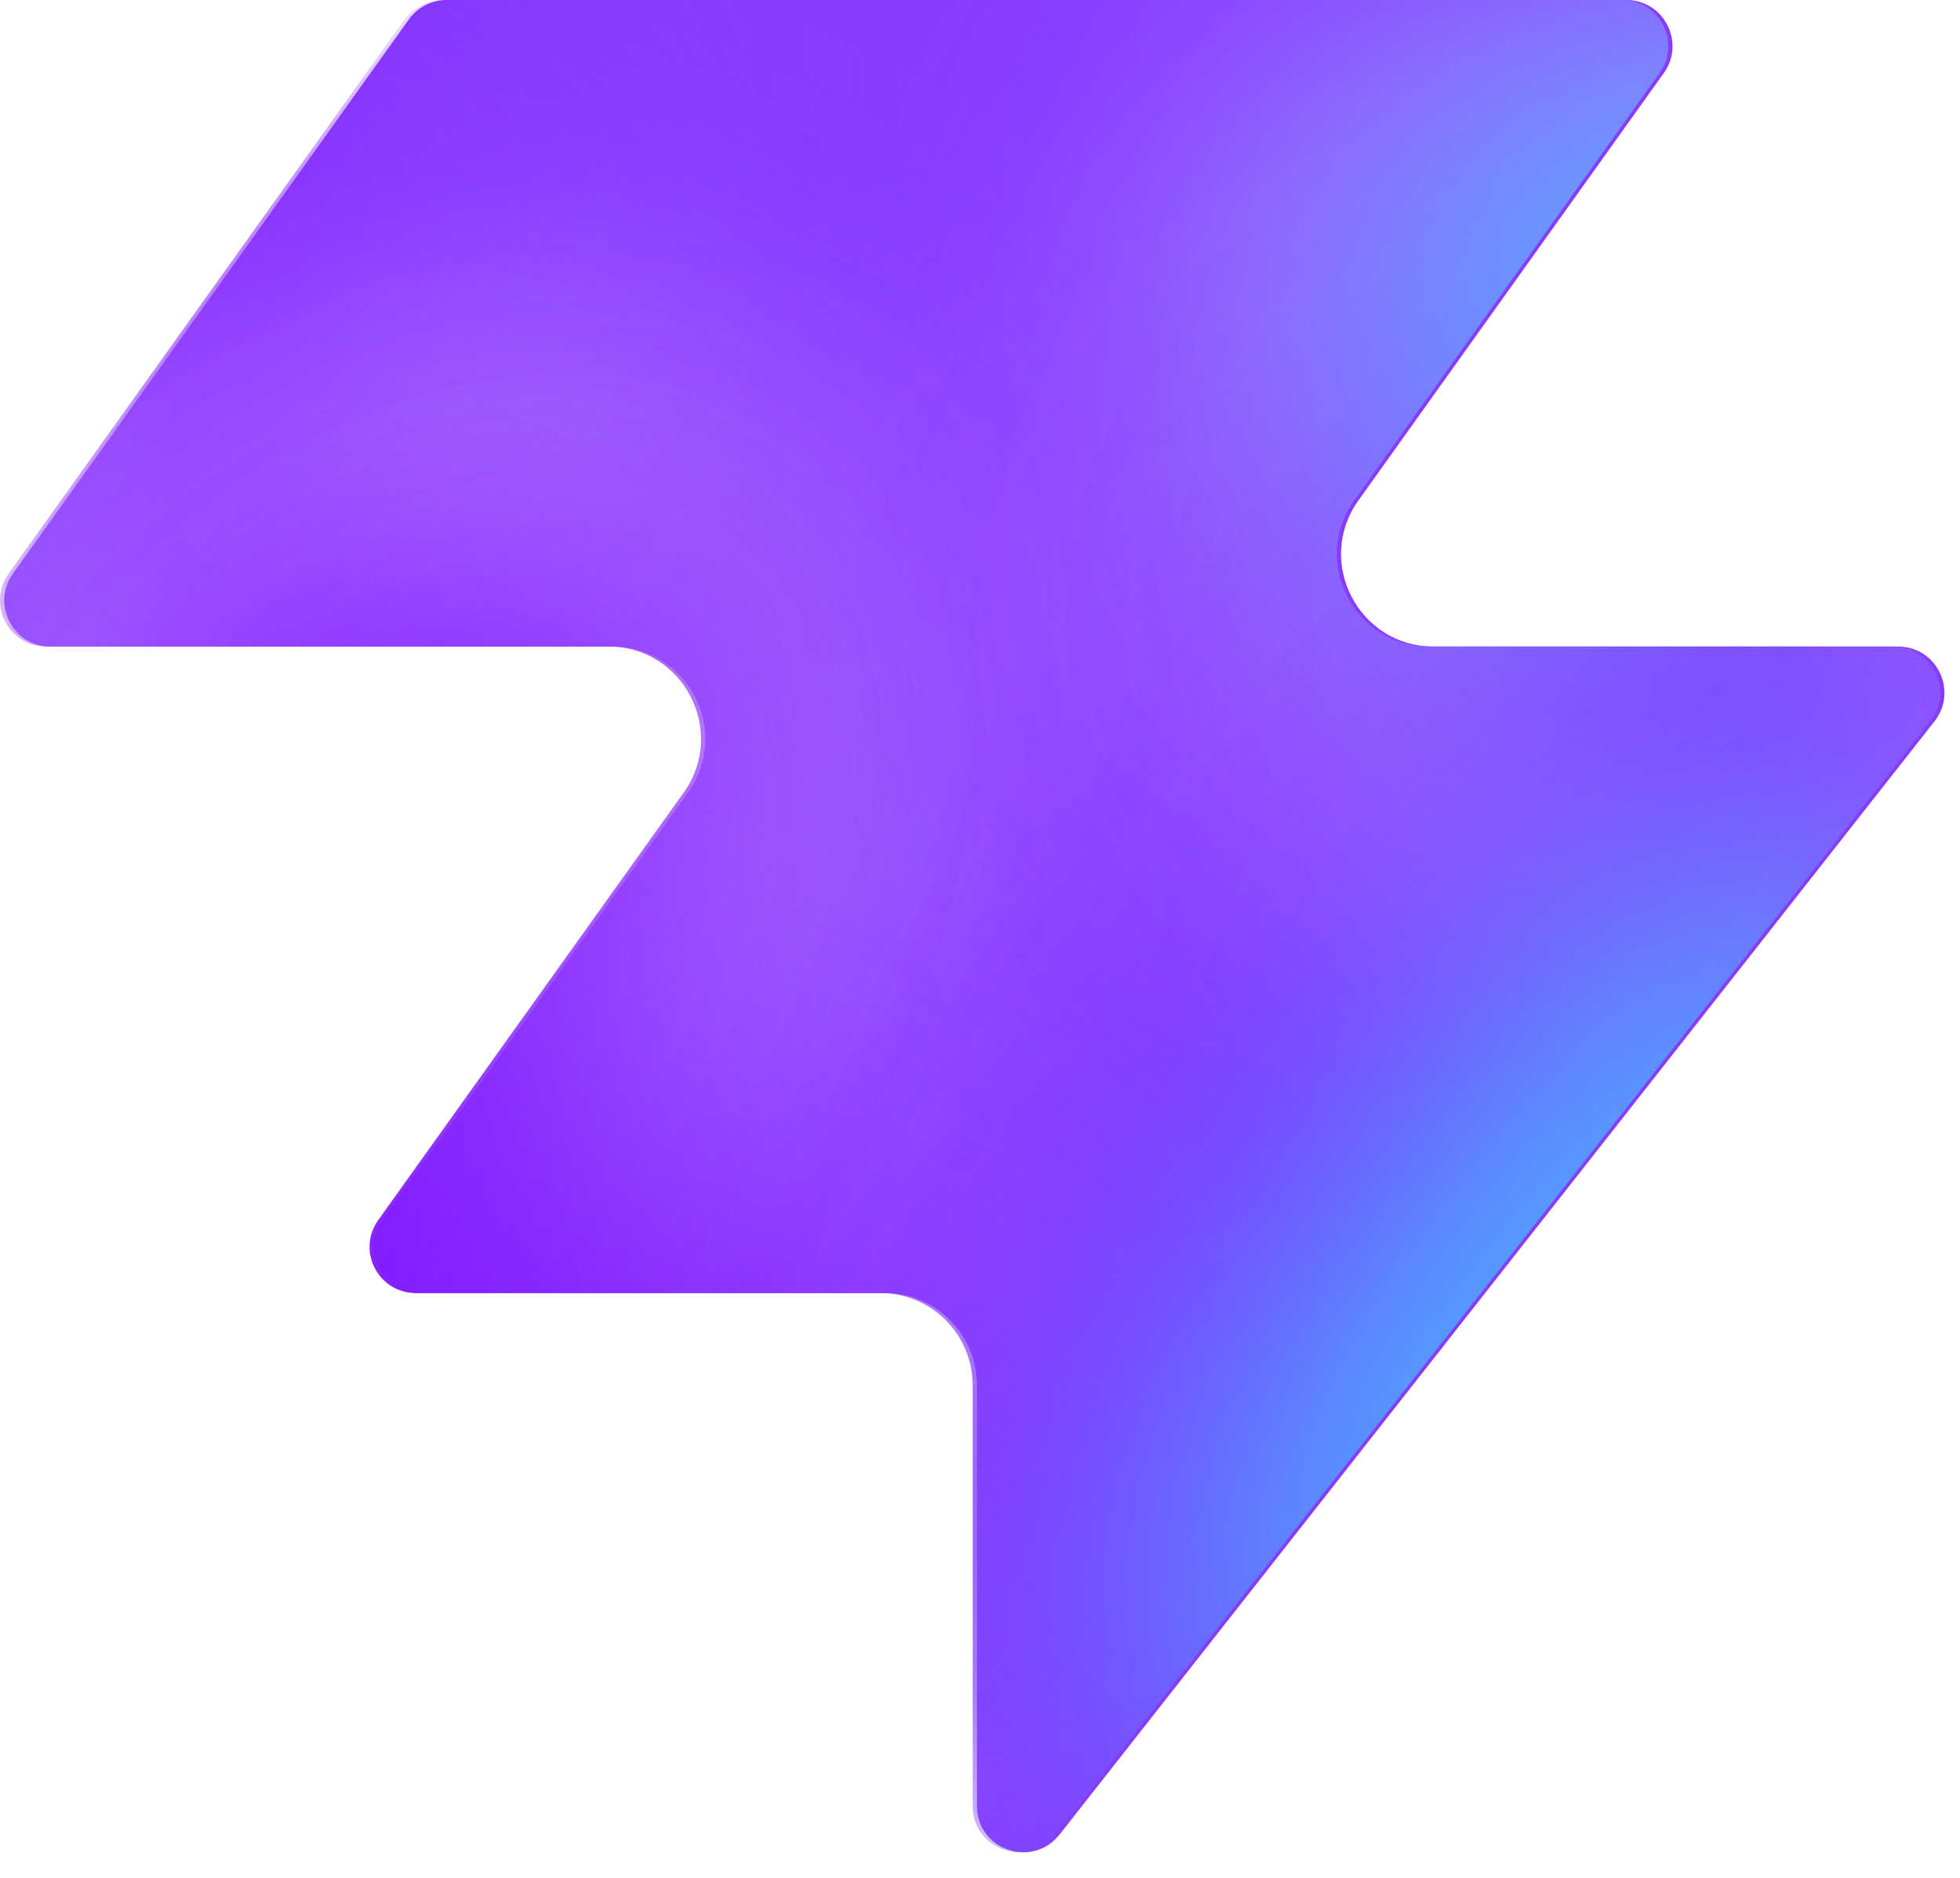
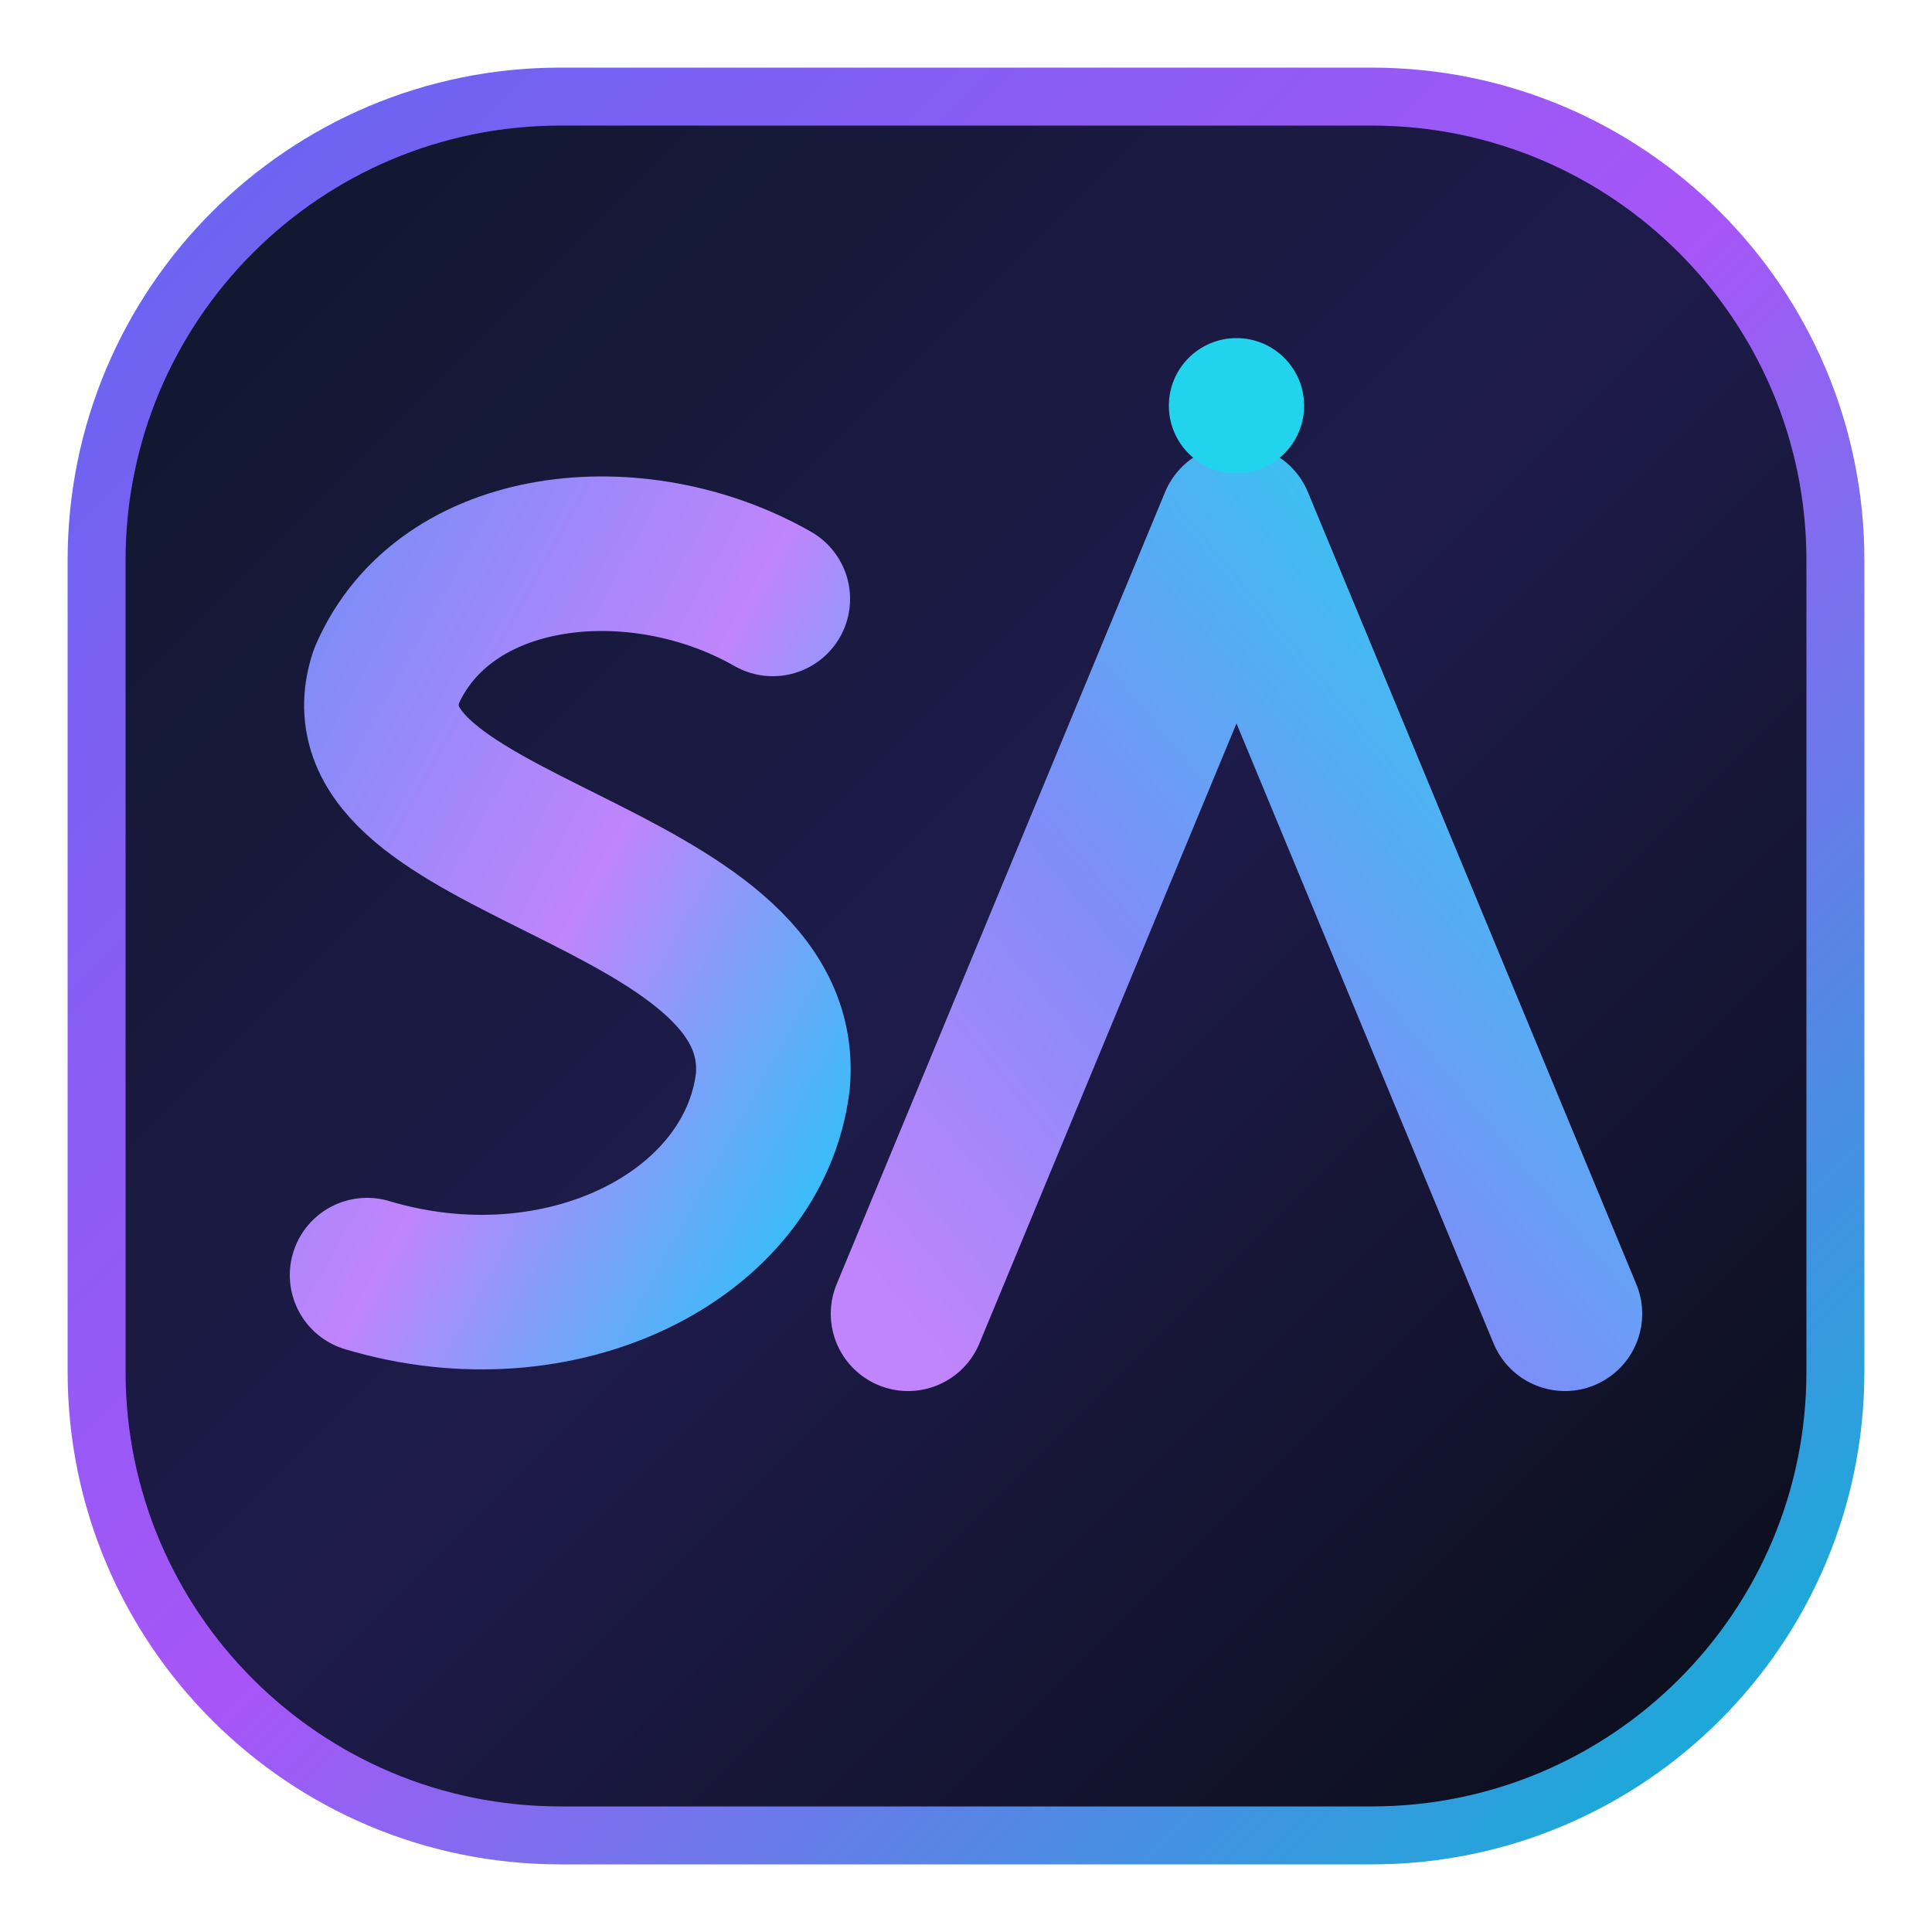
- <svg xmlns="http://www.w3.org/2000/svg" width="48" height="46" fill="none" viewBox="0 0 48 46">
-   <path fill="#863bff" d="M25.946 44.938c-.664.845-2.021.375-2.021-.698V33.937a2.26 2.26 0 0 0-2.262-2.262H10.287c-.92 0-1.456-1.04-.92-1.788l7.48-10.471c1.07-1.497 0-3.578-1.842-3.578H1.237c-.92 0-1.456-1.04-.92-1.788L10.013.474c.214-.297.556-.474.92-.474h28.894c.92 0 1.456 1.04.92 1.788l-7.48 10.471c-1.07 1.498 0 3.579 1.842 3.579h11.377c.943 0 1.473 1.088.89 1.83L25.947 44.94z" style="fill:#863bff;fill:color(display-p3 .525 .23 1);fill-opacity:1" />
-   <mask id="a" width="48" height="46" x="0" y="0" maskUnits="userSpaceOnUse" style="mask-type:alpha">
-     <path fill="#000" d="M25.842 44.938c-.664.844-2.021.375-2.021-.698V33.937a2.26 2.26 0 0 0-2.262-2.262H10.183c-.92 0-1.456-1.04-.92-1.788l7.48-10.471c1.07-1.498 0-3.579-1.842-3.579H1.133c-.92 0-1.456-1.04-.92-1.787L9.91.473c.214-.297.556-.474.92-.474h28.894c.92 0 1.456 1.04.92 1.788l-7.48 10.471c-1.07 1.498 0 3.578 1.842 3.578h11.377c.943 0 1.473 1.088.89 1.832L25.843 44.94z" style="fill:#000;fill-opacity:1" />
-   </mask>
-   <g mask="url(#a)">
-     <g filter="url(#b)">
-       <ellipse cx="5.508" cy="14.704" fill="#ede6ff" rx="5.508" ry="14.704" style="fill:#ede6ff;fill:color(display-p3 .927 .903 1);fill-opacity:1" transform="matrix(.00324 1 1 -.00324 -4.47 31.516)" />
-     </g>
-     <g filter="url(#c)">
-       <ellipse cx="10.399" cy="29.851" fill="#ede6ff" rx="10.399" ry="29.851" style="fill:#ede6ff;fill:color(display-p3 .927 .903 1);fill-opacity:1" transform="matrix(.00324 1 1 -.00324 -39.328 7.883)" />
-     </g>
-     <g filter="url(#d)">
-       <ellipse cx="5.508" cy="30.487" fill="#7e14ff" rx="5.508" ry="30.487" style="fill:#7e14ff;fill:color(display-p3 .492 .077 1);fill-opacity:1" transform="rotate(89.814 -25.913 -14.639)scale(1 -1)" />
-     </g>
-     <g filter="url(#e)">
-       <ellipse cx="5.508" cy="30.599" fill="#7e14ff" rx="5.508" ry="30.599" style="fill:#7e14ff;fill:color(display-p3 .492 .077 1);fill-opacity:1" transform="rotate(89.814 -32.644 -3.334)scale(1 -1)" />
-     </g>
-     <g filter="url(#f)">
-       <ellipse cx="5.508" cy="30.599" fill="#7e14ff" rx="5.508" ry="30.599" style="fill:#7e14ff;fill:color(display-p3 .492 .077 1);fill-opacity:1" transform="matrix(.00324 1 1 -.00324 -34.34 30.47)" />
-     </g>
-     <g filter="url(#g)">
-       <ellipse cx="14.072" cy="22.078" fill="#ede6ff" rx="14.072" ry="22.078" style="fill:#ede6ff;fill:color(display-p3 .927 .903 1);fill-opacity:1" transform="rotate(93.35 24.506 48.493)scale(-1 1)" />
-     </g>
-     <g filter="url(#h)">
-       <ellipse cx="3.47" cy="21.501" fill="#7e14ff" rx="3.47" ry="21.501" style="fill:#7e14ff;fill:color(display-p3 .492 .077 1);fill-opacity:1" transform="rotate(89.009 28.708 47.59)scale(-1 1)" />
-     </g>
-     <g filter="url(#i)">
-       <ellipse cx="3.47" cy="21.501" fill="#7e14ff" rx="3.47" ry="21.501" style="fill:#7e14ff;fill:color(display-p3 .492 .077 1);fill-opacity:1" transform="rotate(89.009 28.708 47.59)scale(-1 1)" />
-     </g>
-     <g filter="url(#j)">
-       <ellipse cx=".387" cy="8.972" fill="#7e14ff" rx="4.407" ry="29.108" style="fill:#7e14ff;fill:color(display-p3 .492 .077 1);fill-opacity:1" transform="rotate(39.51 .387 8.972)" />
-     </g>
-     <g filter="url(#k)">
-       <ellipse cx="47.523" cy="-6.092" fill="#7e14ff" rx="4.407" ry="29.108" style="fill:#7e14ff;fill:color(display-p3 .492 .077 1);fill-opacity:1" transform="rotate(37.892 47.523 -6.092)" />
-     </g>
-     <g filter="url(#l)">
-       <ellipse cx="41.412" cy="6.333" fill="#47bfff" rx="5.971" ry="9.665" style="fill:#47bfff;fill:color(display-p3 .28 .748 1);fill-opacity:1" transform="rotate(37.892 41.412 6.333)" />
-     </g>
-     <g filter="url(#m)">
-       <ellipse cx="-1.879" cy="38.332" fill="#7e14ff" rx="4.407" ry="29.108" style="fill:#7e14ff;fill:color(display-p3 .492 .077 1);fill-opacity:1" transform="rotate(37.892 -1.88 38.332)" />
-     </g>
-     <g filter="url(#n)">
-       <ellipse cx="-1.879" cy="38.332" fill="#7e14ff" rx="4.407" ry="29.108" style="fill:#7e14ff;fill:color(display-p3 .492 .077 1);fill-opacity:1" transform="rotate(37.892 -1.88 38.332)" />
-     </g>
-     <g filter="url(#o)">
-       <ellipse cx="35.651" cy="29.907" fill="#7e14ff" rx="4.407" ry="29.108" style="fill:#7e14ff;fill:color(display-p3 .492 .077 1);fill-opacity:1" transform="rotate(37.892 35.651 29.907)" />
-     </g>
-     <g filter="url(#p)">
-       <ellipse cx="38.418" cy="32.4" fill="#47bfff" rx="5.971" ry="15.297" style="fill:#47bfff;fill:color(display-p3 .28 .748 1);fill-opacity:1" transform="rotate(37.892 38.418 32.4)" />
-     </g>
-   </g>
+ <svg xmlns="http://www.w3.org/2000/svg" viewBox="0 0 100 100" fill="none">
  <defs>
-     <filter id="b" width="60.045" height="41.654" x="-19.77" y="16.149" color-interpolation-filters="sRGB" filterUnits="userSpaceOnUse">
-       <feFlood flood-opacity="0" result="BackgroundImageFix" />
-       <feBlend in="SourceGraphic" in2="BackgroundImageFix" result="shape" />
-       <feGaussianBlur result="effect1_foregroundBlur_2002_17158" stdDeviation="7.659" />
-     </filter>
-     <filter id="c" width="90.34" height="51.437" x="-54.613" y="-7.533" color-interpolation-filters="sRGB" filterUnits="userSpaceOnUse">
-       <feFlood flood-opacity="0" result="BackgroundImageFix" />
-       <feBlend in="SourceGraphic" in2="BackgroundImageFix" result="shape" />
-       <feGaussianBlur result="effect1_foregroundBlur_2002_17158" stdDeviation="7.659" />
-     </filter>
-     <filter id="d" width="79.355" height="29.4" x="-49.64" y="2.03" color-interpolation-filters="sRGB" filterUnits="userSpaceOnUse">
-       <feFlood flood-opacity="0" result="BackgroundImageFix" />
-       <feBlend in="SourceGraphic" in2="BackgroundImageFix" result="shape" />
-       <feGaussianBlur result="effect1_foregroundBlur_2002_17158" stdDeviation="4.596" />
-     </filter>
-     <filter id="e" width="79.579" height="29.4" x="-45.045" y="20.029" color-interpolation-filters="sRGB" filterUnits="userSpaceOnUse">
-       <feFlood flood-opacity="0" result="BackgroundImageFix" />
-       <feBlend in="SourceGraphic" in2="BackgroundImageFix" result="shape" />
-       <feGaussianBlur result="effect1_foregroundBlur_2002_17158" stdDeviation="4.596" />
-     </filter>
-     <filter id="f" width="79.579" height="29.4" x="-43.513" y="21.178" color-interpolation-filters="sRGB" filterUnits="userSpaceOnUse">
-       <feFlood flood-opacity="0" result="BackgroundImageFix" />
-       <feBlend in="SourceGraphic" in2="BackgroundImageFix" result="shape" />
-       <feGaussianBlur result="effect1_foregroundBlur_2002_17158" stdDeviation="4.596" />
-     </filter>
-     <filter id="g" width="74.749" height="58.852" x="15.756" y="-17.901" color-interpolation-filters="sRGB" filterUnits="userSpaceOnUse">
-       <feFlood flood-opacity="0" result="BackgroundImageFix" />
-       <feBlend in="SourceGraphic" in2="BackgroundImageFix" result="shape" />
-       <feGaussianBlur result="effect1_foregroundBlur_2002_17158" stdDeviation="7.659" />
-     </filter>
-     <filter id="h" width="61.377" height="25.362" x="23.548" y="2.284" color-interpolation-filters="sRGB" filterUnits="userSpaceOnUse">
-       <feFlood flood-opacity="0" result="BackgroundImageFix" />
-       <feBlend in="SourceGraphic" in2="BackgroundImageFix" result="shape" />
-       <feGaussianBlur result="effect1_foregroundBlur_2002_17158" stdDeviation="4.596" />
-     </filter>
-     <filter id="i" width="61.377" height="25.362" x="23.548" y="2.284" color-interpolation-filters="sRGB" filterUnits="userSpaceOnUse">
-       <feFlood flood-opacity="0" result="BackgroundImageFix" />
-       <feBlend in="SourceGraphic" in2="BackgroundImageFix" result="shape" />
-       <feGaussianBlur result="effect1_foregroundBlur_2002_17158" stdDeviation="4.596" />
-     </filter>
-     <filter id="j" width="56.045" height="63.649" x="-27.636" y="-22.853" color-interpolation-filters="sRGB" filterUnits="userSpaceOnUse">
-       <feFlood flood-opacity="0" result="BackgroundImageFix" />
-       <feBlend in="SourceGraphic" in2="BackgroundImageFix" result="shape" />
-       <feGaussianBlur result="effect1_foregroundBlur_2002_17158" stdDeviation="4.596" />
-     </filter>
-     <filter id="k" width="54.814" height="64.646" x="20.116" y="-38.415" color-interpolation-filters="sRGB" filterUnits="userSpaceOnUse">
-       <feFlood flood-opacity="0" result="BackgroundImageFix" />
-       <feBlend in="SourceGraphic" in2="BackgroundImageFix" result="shape" />
-       <feGaussianBlur result="effect1_foregroundBlur_2002_17158" stdDeviation="4.596" />
-     </filter>
-     <filter id="l" width="33.541" height="35.313" x="24.641" y="-11.323" color-interpolation-filters="sRGB" filterUnits="userSpaceOnUse">
-       <feFlood flood-opacity="0" result="BackgroundImageFix" />
-       <feBlend in="SourceGraphic" in2="BackgroundImageFix" result="shape" />
-       <feGaussianBlur result="effect1_foregroundBlur_2002_17158" stdDeviation="4.596" />
-     </filter>
-     <filter id="m" width="54.814" height="64.646" x="-29.286" y="6.009" color-interpolation-filters="sRGB" filterUnits="userSpaceOnUse">
-       <feFlood flood-opacity="0" result="BackgroundImageFix" />
-       <feBlend in="SourceGraphic" in2="BackgroundImageFix" result="shape" />
-       <feGaussianBlur result="effect1_foregroundBlur_2002_17158" stdDeviation="4.596" />
-     </filter>
-     <filter id="n" width="54.814" height="64.646" x="-29.286" y="6.009" color-interpolation-filters="sRGB" filterUnits="userSpaceOnUse">
-       <feFlood flood-opacity="0" result="BackgroundImageFix" />
-       <feBlend in="SourceGraphic" in2="BackgroundImageFix" result="shape" />
-       <feGaussianBlur result="effect1_foregroundBlur_2002_17158" stdDeviation="4.596" />
-     </filter>
-     <filter id="o" width="54.814" height="64.646" x="8.244" y="-2.416" color-interpolation-filters="sRGB" filterUnits="userSpaceOnUse">
-       <feFlood flood-opacity="0" result="BackgroundImageFix" />
-       <feBlend in="SourceGraphic" in2="BackgroundImageFix" result="shape" />
-       <feGaussianBlur result="effect1_foregroundBlur_2002_17158" stdDeviation="4.596" />
-     </filter>
-     <filter id="p" width="39.409" height="43.623" x="18.713" y="10.588" color-interpolation-filters="sRGB" filterUnits="userSpaceOnUse">
-       <feFlood flood-opacity="0" result="BackgroundImageFix" />
-       <feBlend in="SourceGraphic" in2="BackgroundImageFix" result="shape" />
-       <feGaussianBlur result="effect1_foregroundBlur_2002_17158" stdDeviation="4.596" />
-     </filter>
+     <linearGradient id="favBg" x1="0%" y1="0%" x2="100%" y2="100%">
+       <stop offset="0%" stop-color="#0f172a" />
+       <stop offset="50%" stop-color="#1e1b4b" />
+       <stop offset="100%" stop-color="#090d16" />
+     </linearGradient>
+     <linearGradient id="favBorder" x1="0%" y1="0%" x2="100%" y2="100%">
+       <stop offset="0%" stop-color="#6366f1" />
+       <stop offset="50%" stop-color="#a855f7" />
+       <stop offset="100%" stop-color="#06b6d4" />
+     </linearGradient>
+     <linearGradient id="favGlyph1" x1="0%" y1="0%" x2="100%" y2="100%">
+       <stop offset="0%" stop-color="#818cf8" />
+       <stop offset="50%" stop-color="#c084fc" />
+       <stop offset="100%" stop-color="#38bdf8" />
+     </linearGradient>
+     <linearGradient id="favGlyph2" x1="100%" y1="0%" x2="0%" y2="100%">
+       <stop offset="0%" stop-color="#22d3ee" />
+       <stop offset="60%" stop-color="#818cf8" />
+       <stop offset="100%" stop-color="#c084fc" />
+     </linearGradient>
  </defs>
+   <rect x="5" y="5" width="90" height="90" rx="24" fill="url(#favBg)" stroke="url(#favBorder)" stroke-width="3" />
+   <path d="M 40 31 C 33 27 23 28 20 35 C 17 44 41 45 40 56 C 39 64 29 69 19 66" fill="none" stroke="url(#favGlyph1)" stroke-width="8" stroke-linecap="round" stroke-linejoin="round" />
+   <path d="M 47 68 L 64 27 L 81 68" fill="none" stroke="url(#favGlyph2)" stroke-width="8" stroke-linecap="round" stroke-linejoin="round" />
+   <path d="M 53 53 L 75 53" fill="none" stroke="url(#favGlyph1)" stroke-width="7.5" stroke-linecap="round" />
+   <circle cx="64" cy="21" r="3.5" fill="#22d3ee" />
</svg>
